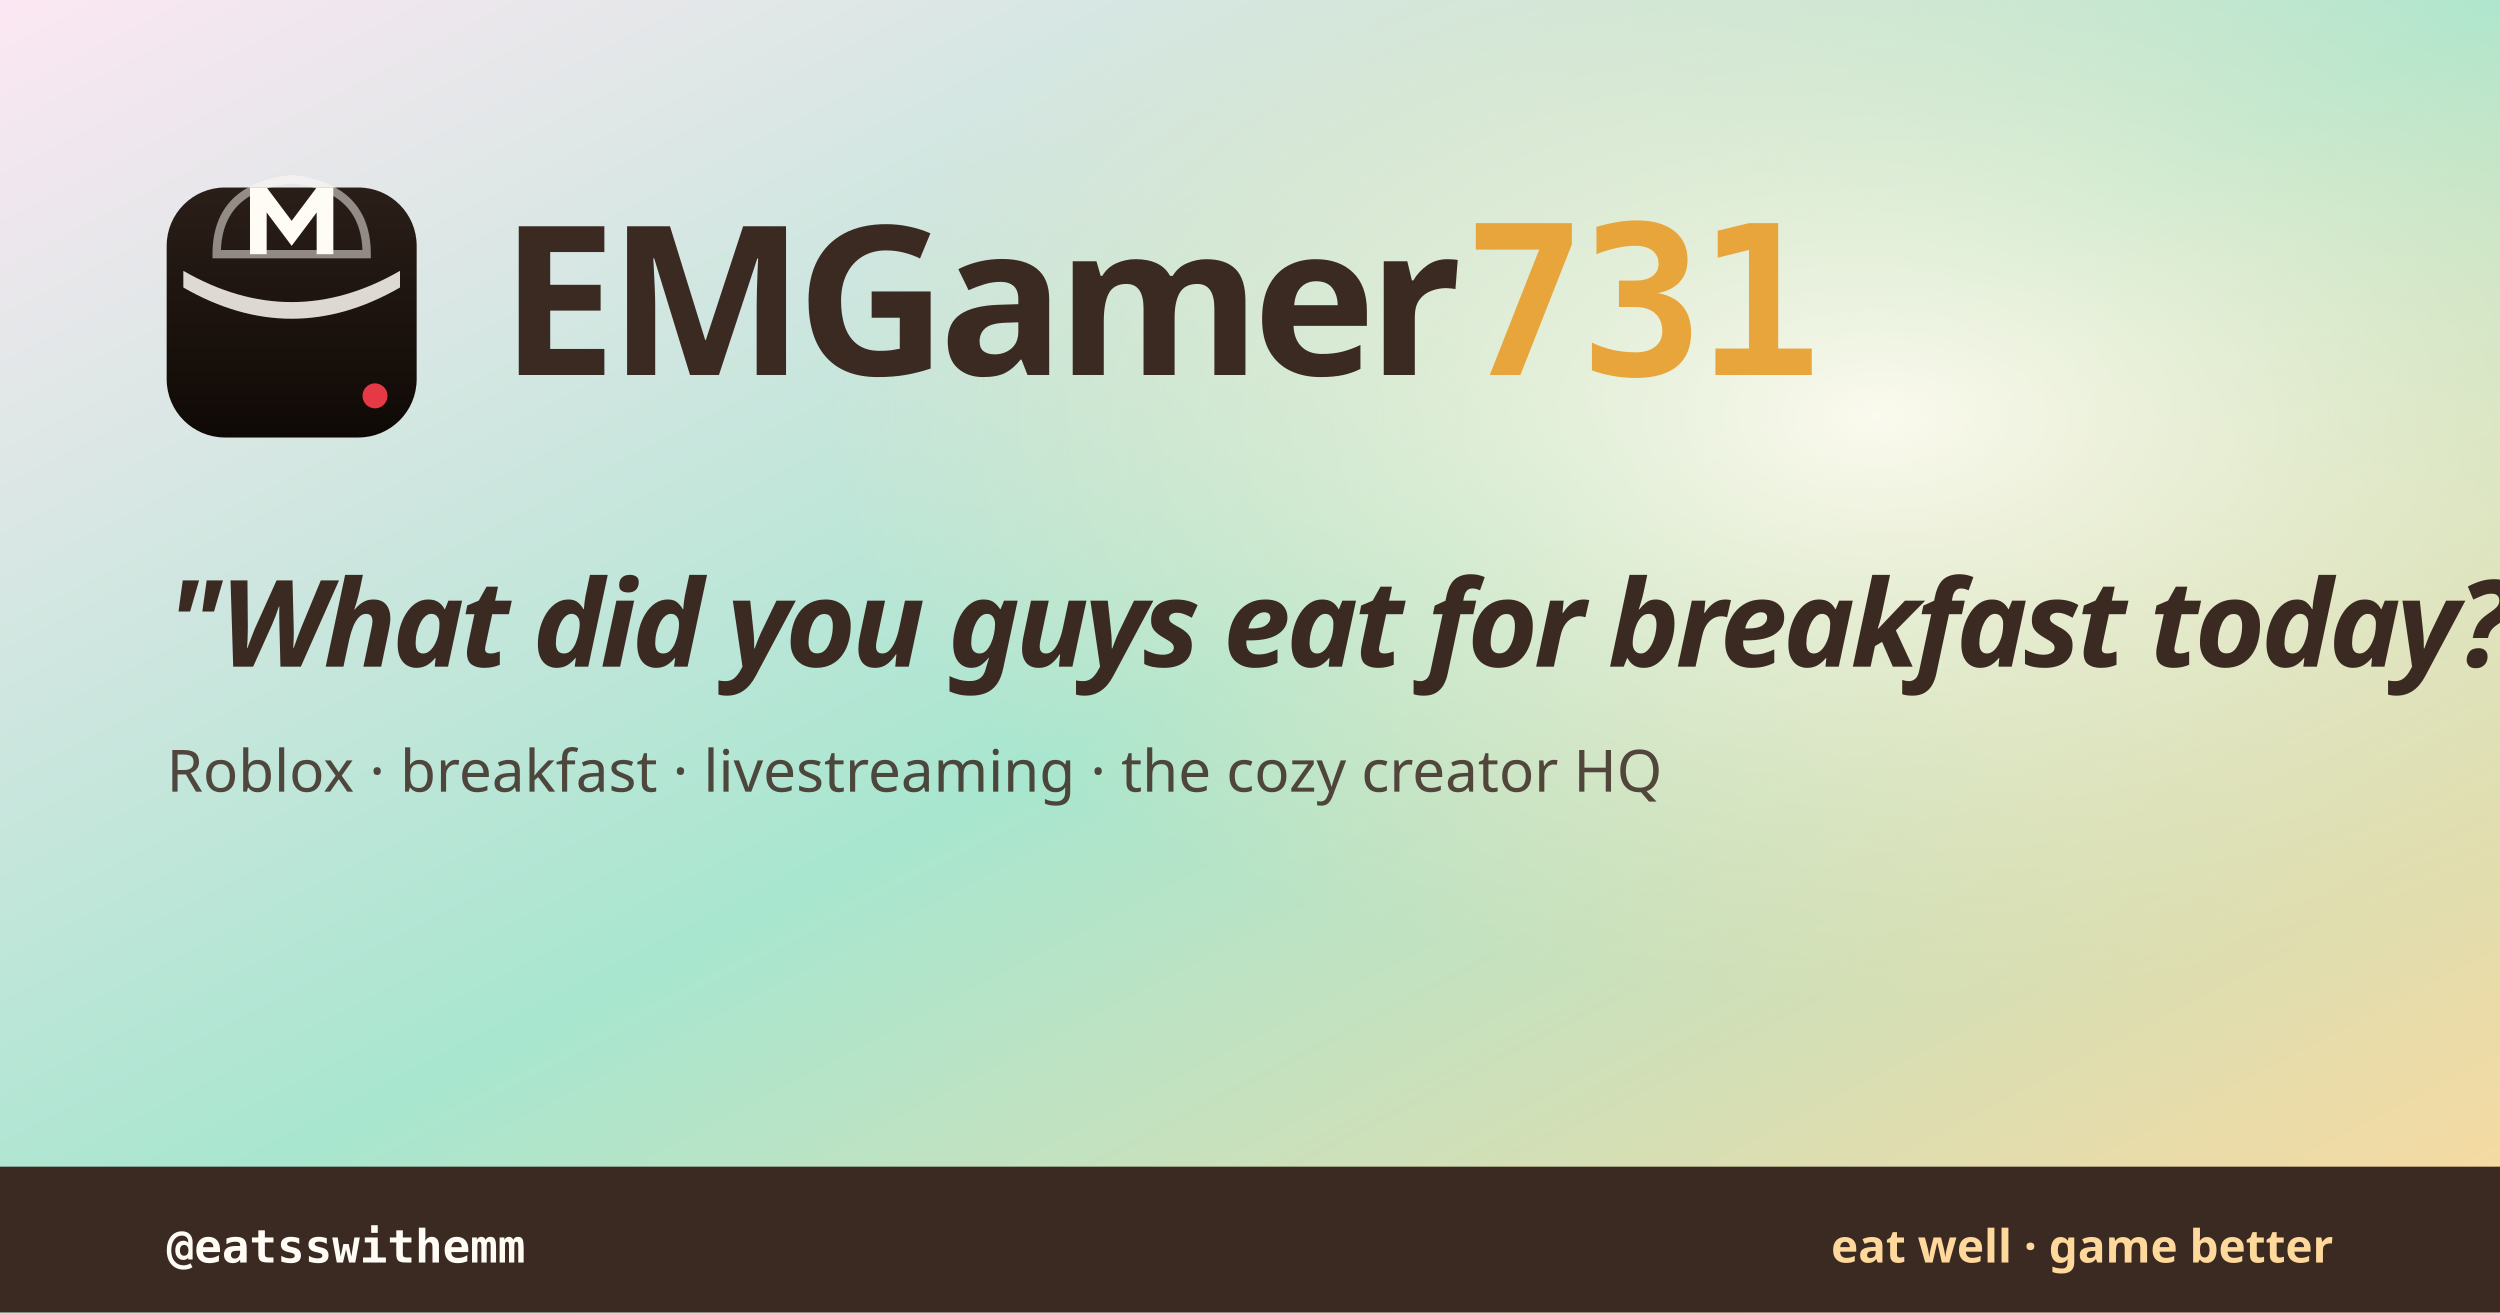
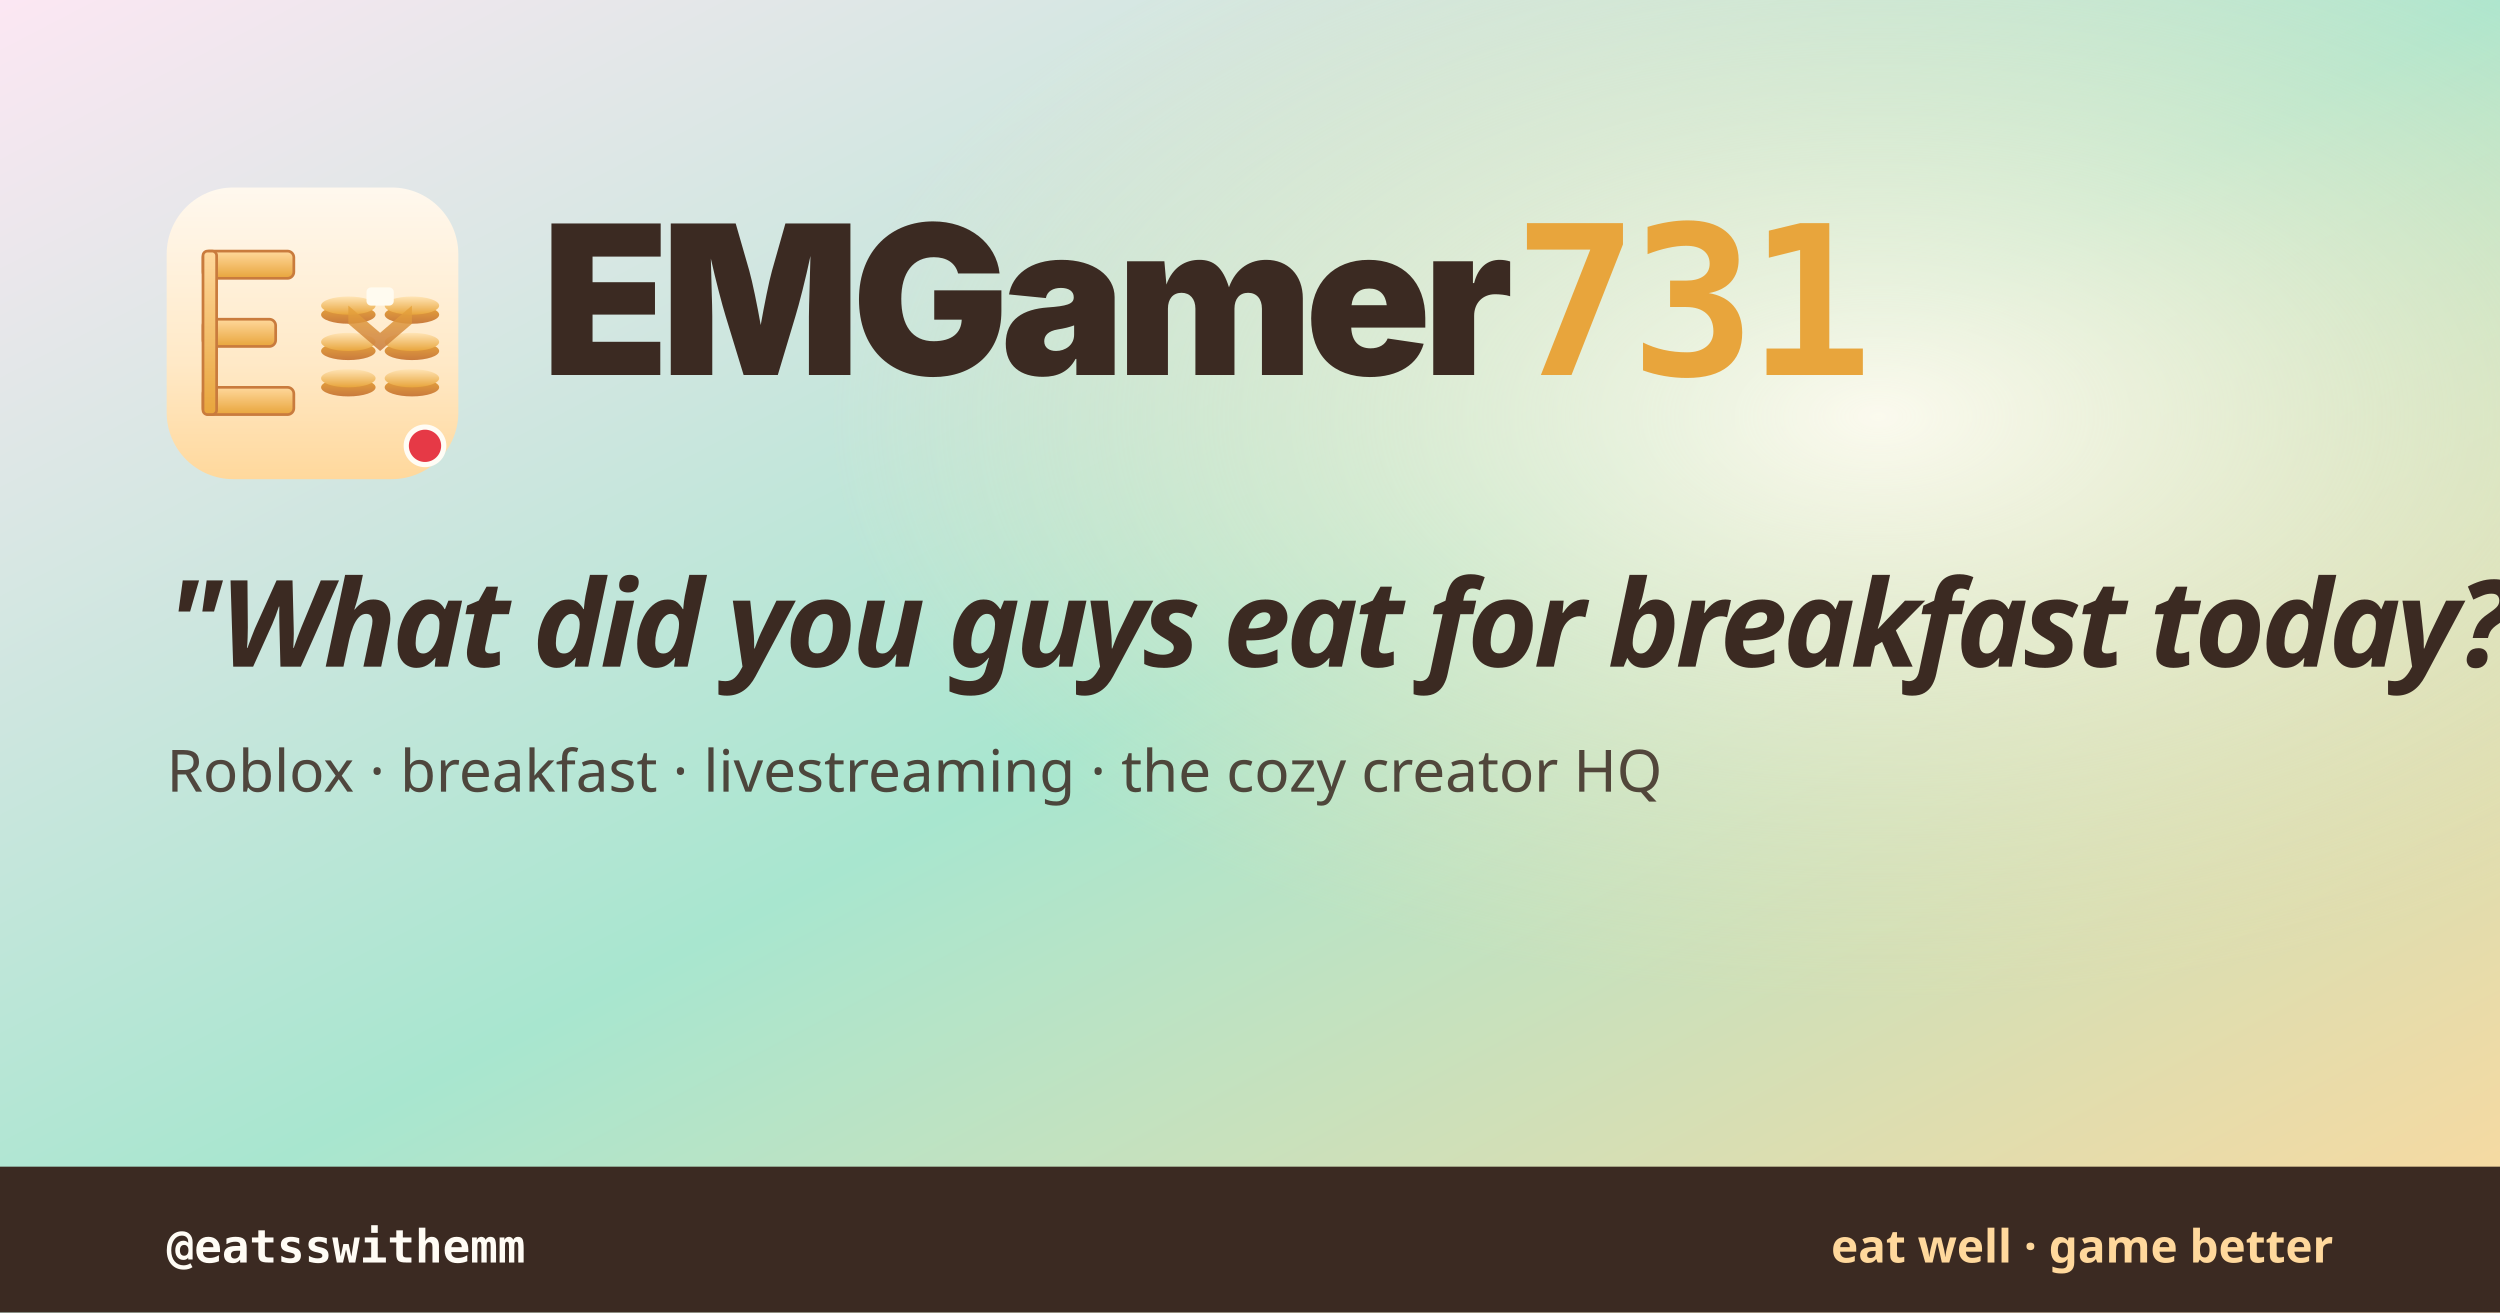
<svg xmlns="http://www.w3.org/2000/svg" viewBox="0 0 1200 630" role="img" aria-label="EMGamer731 — what did you guys eat for breakfast today?">
  <defs>
    <linearGradient id="bg" x1="0" x2="1" y1="0" y2="1">
      <stop offset="0%" stop-color="#FCE7F3" />
      <stop offset="50%" stop-color="#A8E6CF" />
      <stop offset="100%" stop-color="#FFD89C" />
    </linearGradient>
-     <linearGradient id="cap" x1="0" x2="0" y1="0" y2="1">
-       <stop offset="0%" stop-color="#2A1E18" />
-       <stop offset="100%" stop-color="#0F0905" />
+     <linearGradient id="markBg" x1="0" x2="0" y1="0" y2="1">
+       <stop offset="0%" stop-color="#FFF8EE" />
+       <stop offset="60%" stop-color="#FFE9C7" />
+       <stop offset="100%" stop-color="#FFD89C" />
+     </linearGradient>
+     <linearGradient id="waffle" x1="0" x2="0" y1="0" y2="1">
+       <stop offset="0%" stop-color="#FFD89C" />
+       <stop offset="100%" stop-color="#E8A53C" />
+     </linearGradient>
+     <linearGradient id="pancake" x1="0" x2="0" y1="0" y2="1">
+       <stop offset="0%" stop-color="#FFE4B5" />
+       <stop offset="100%" stop-color="#E8A53C" />
+     </linearGradient>
+     <linearGradient id="pancake-edge" x1="0" x2="0" y1="0" y2="1">
+       <stop offset="0%" stop-color="#E8A53C" />
+       <stop offset="100%" stop-color="#C97B3D" />
    </linearGradient>
    <radialGradient id="sun" cx="50%" cy="50%" r="50%">
      <stop offset="0%" stop-color="#FFFBF0" stop-opacity="0.95" />
      <stop offset="100%" stop-color="#FFE4B5" stop-opacity="0" />
    </radialGradient>
  </defs>
  <rect width="1200" height="630" fill="url(#bg)" />
  <ellipse cx="900" cy="200" rx="500" ry="280" fill="url(#sun)" />
  <g transform="translate(80,90)">
-     <rect width="120" height="120" rx="28" fill="url(#cap)" />
-     <g transform="translate(60,60) scale(2)">
-       <path d="M-26,-10 Q0,5 26,-10 L26,-6 Q0,9 -26,-6 Z" fill="#FFFCF5" opacity="0.85" />
-       <path d="M-18,-14 Q-18,-30 0,-32 Q18,-30 18,-14 Z" fill="none" stroke="#FFFCF5" stroke-width="2" opacity="0.5" />
-       <path d="M-10,-14 L-10,-30 L-6,-30 L0,-22 L6,-30 L10,-30 L10,-14 L6,-14 L6,-24 L0,-16 L-6,-24 L-6,-14 Z" fill="#FFFCF5" />
+     <rect width="140" height="140" rx="32" fill="url(#markBg)" />
+     <g transform="translate(0,0) scale(2.18)">
+       <rect x="8" y="14" width="20" height="6" rx="1.4" fill="url(#waffle)" stroke="#C97B3D" stroke-width="0.6" />
+       <rect x="8" y="29" width="16" height="6" rx="1.4" fill="url(#waffle)" stroke="#C97B3D" stroke-width="0.6" />
+       <rect x="8" y="44" width="20" height="6" rx="1.4" fill="url(#waffle)" stroke="#C97B3D" stroke-width="0.6" />
+       <rect x="8" y="14" width="3" height="36" rx="1" fill="url(#waffle)" stroke="#C97B3D" stroke-width="0.6" />
+       <ellipse cx="40" cy="44" rx="6" ry="2" fill="url(#pancake-edge)" />
+       <ellipse cx="40" cy="42" rx="6" ry="2" fill="url(#pancake)" />
+       <ellipse cx="40" cy="36" rx="6" ry="2" fill="url(#pancake-edge)" />
+       <ellipse cx="40" cy="34" rx="6" ry="2" fill="url(#pancake)" />
+       <ellipse cx="40" cy="28" rx="6" ry="2" fill="url(#pancake-edge)" />
+       <ellipse cx="40" cy="26" rx="6" ry="2" fill="url(#pancake)" />
+       <ellipse cx="54" cy="44" rx="6" ry="2" fill="url(#pancake-edge)" />
+       <ellipse cx="54" cy="42" rx="6" ry="2" fill="url(#pancake)" />
+       <ellipse cx="54" cy="36" rx="6" ry="2" fill="url(#pancake-edge)" />
+       <ellipse cx="54" cy="34" rx="6" ry="2" fill="url(#pancake)" />
+       <ellipse cx="54" cy="28" rx="6" ry="2" fill="url(#pancake-edge)" />
+       <ellipse cx="54" cy="26" rx="6" ry="2" fill="url(#pancake)" />
+       <path d="M40,26 L47,32 L54,26 L54,30 L47,36 L40,30 Z" fill="url(#pancake-edge)" opacity="0.85" />
+       <rect x="44" y="22" width="6" height="4" rx="1" fill="#FFFBF0" />
    </g>
-     <circle cx="100" cy="100" r="6" fill="#E63946" />
+     <circle cx="124" cy="124" r="9" fill="#E63946" stroke="#FFFCF5" stroke-width="2.5" />
  </g>
-   <text x="240" y="180" font-family="ui-sans-serif, system-ui, sans-serif" font-weight="900" font-size="100" fill="#3B2A22" letter-spacing="-4">EMGamer<tspan fill="#E8A53C" font-family="ui-monospace, SFMono-Regular, Menlo, monospace" font-weight="700">731</tspan>
+   <text x="260" y="180" font-family="ui-sans-serif, system-ui, -apple-system, sans-serif" font-weight="900" font-size="100" fill="#3B2A22" letter-spacing="-4">EMGamer<tspan fill="#E8A53C" font-family="ui-monospace, SFMono-Regular, Menlo, monospace" font-weight="700">731</tspan>
  </text>
  <text x="80" y="320" font-family="ui-sans-serif, system-ui, sans-serif" font-weight="800" font-style="italic" font-size="58" fill="#3B2A22" letter-spacing="-2">"What did you guys eat for breakfast today?"</text>
  <text x="80" y="380" font-family="ui-sans-serif, system-ui, sans-serif" font-weight="500" font-size="28" fill="#3B2A22" opacity="0.85">Roblox · breakfast · livestreaming · the cozy creator HQ</text>
  <g transform="translate(0,560)">
    <rect width="1200" height="70" fill="#3B2A22" />
    <text x="80" y="46" font-family="ui-monospace, monospace" font-size="22" fill="#FFFCF5" font-weight="700">@eatsswithemm</text>
    <text x="1120" y="46" text-anchor="end" font-family="ui-sans-serif, sans-serif" font-size="22" fill="#FFD89C" font-weight="600">eat well · game better</text>
  </g>
</svg>
